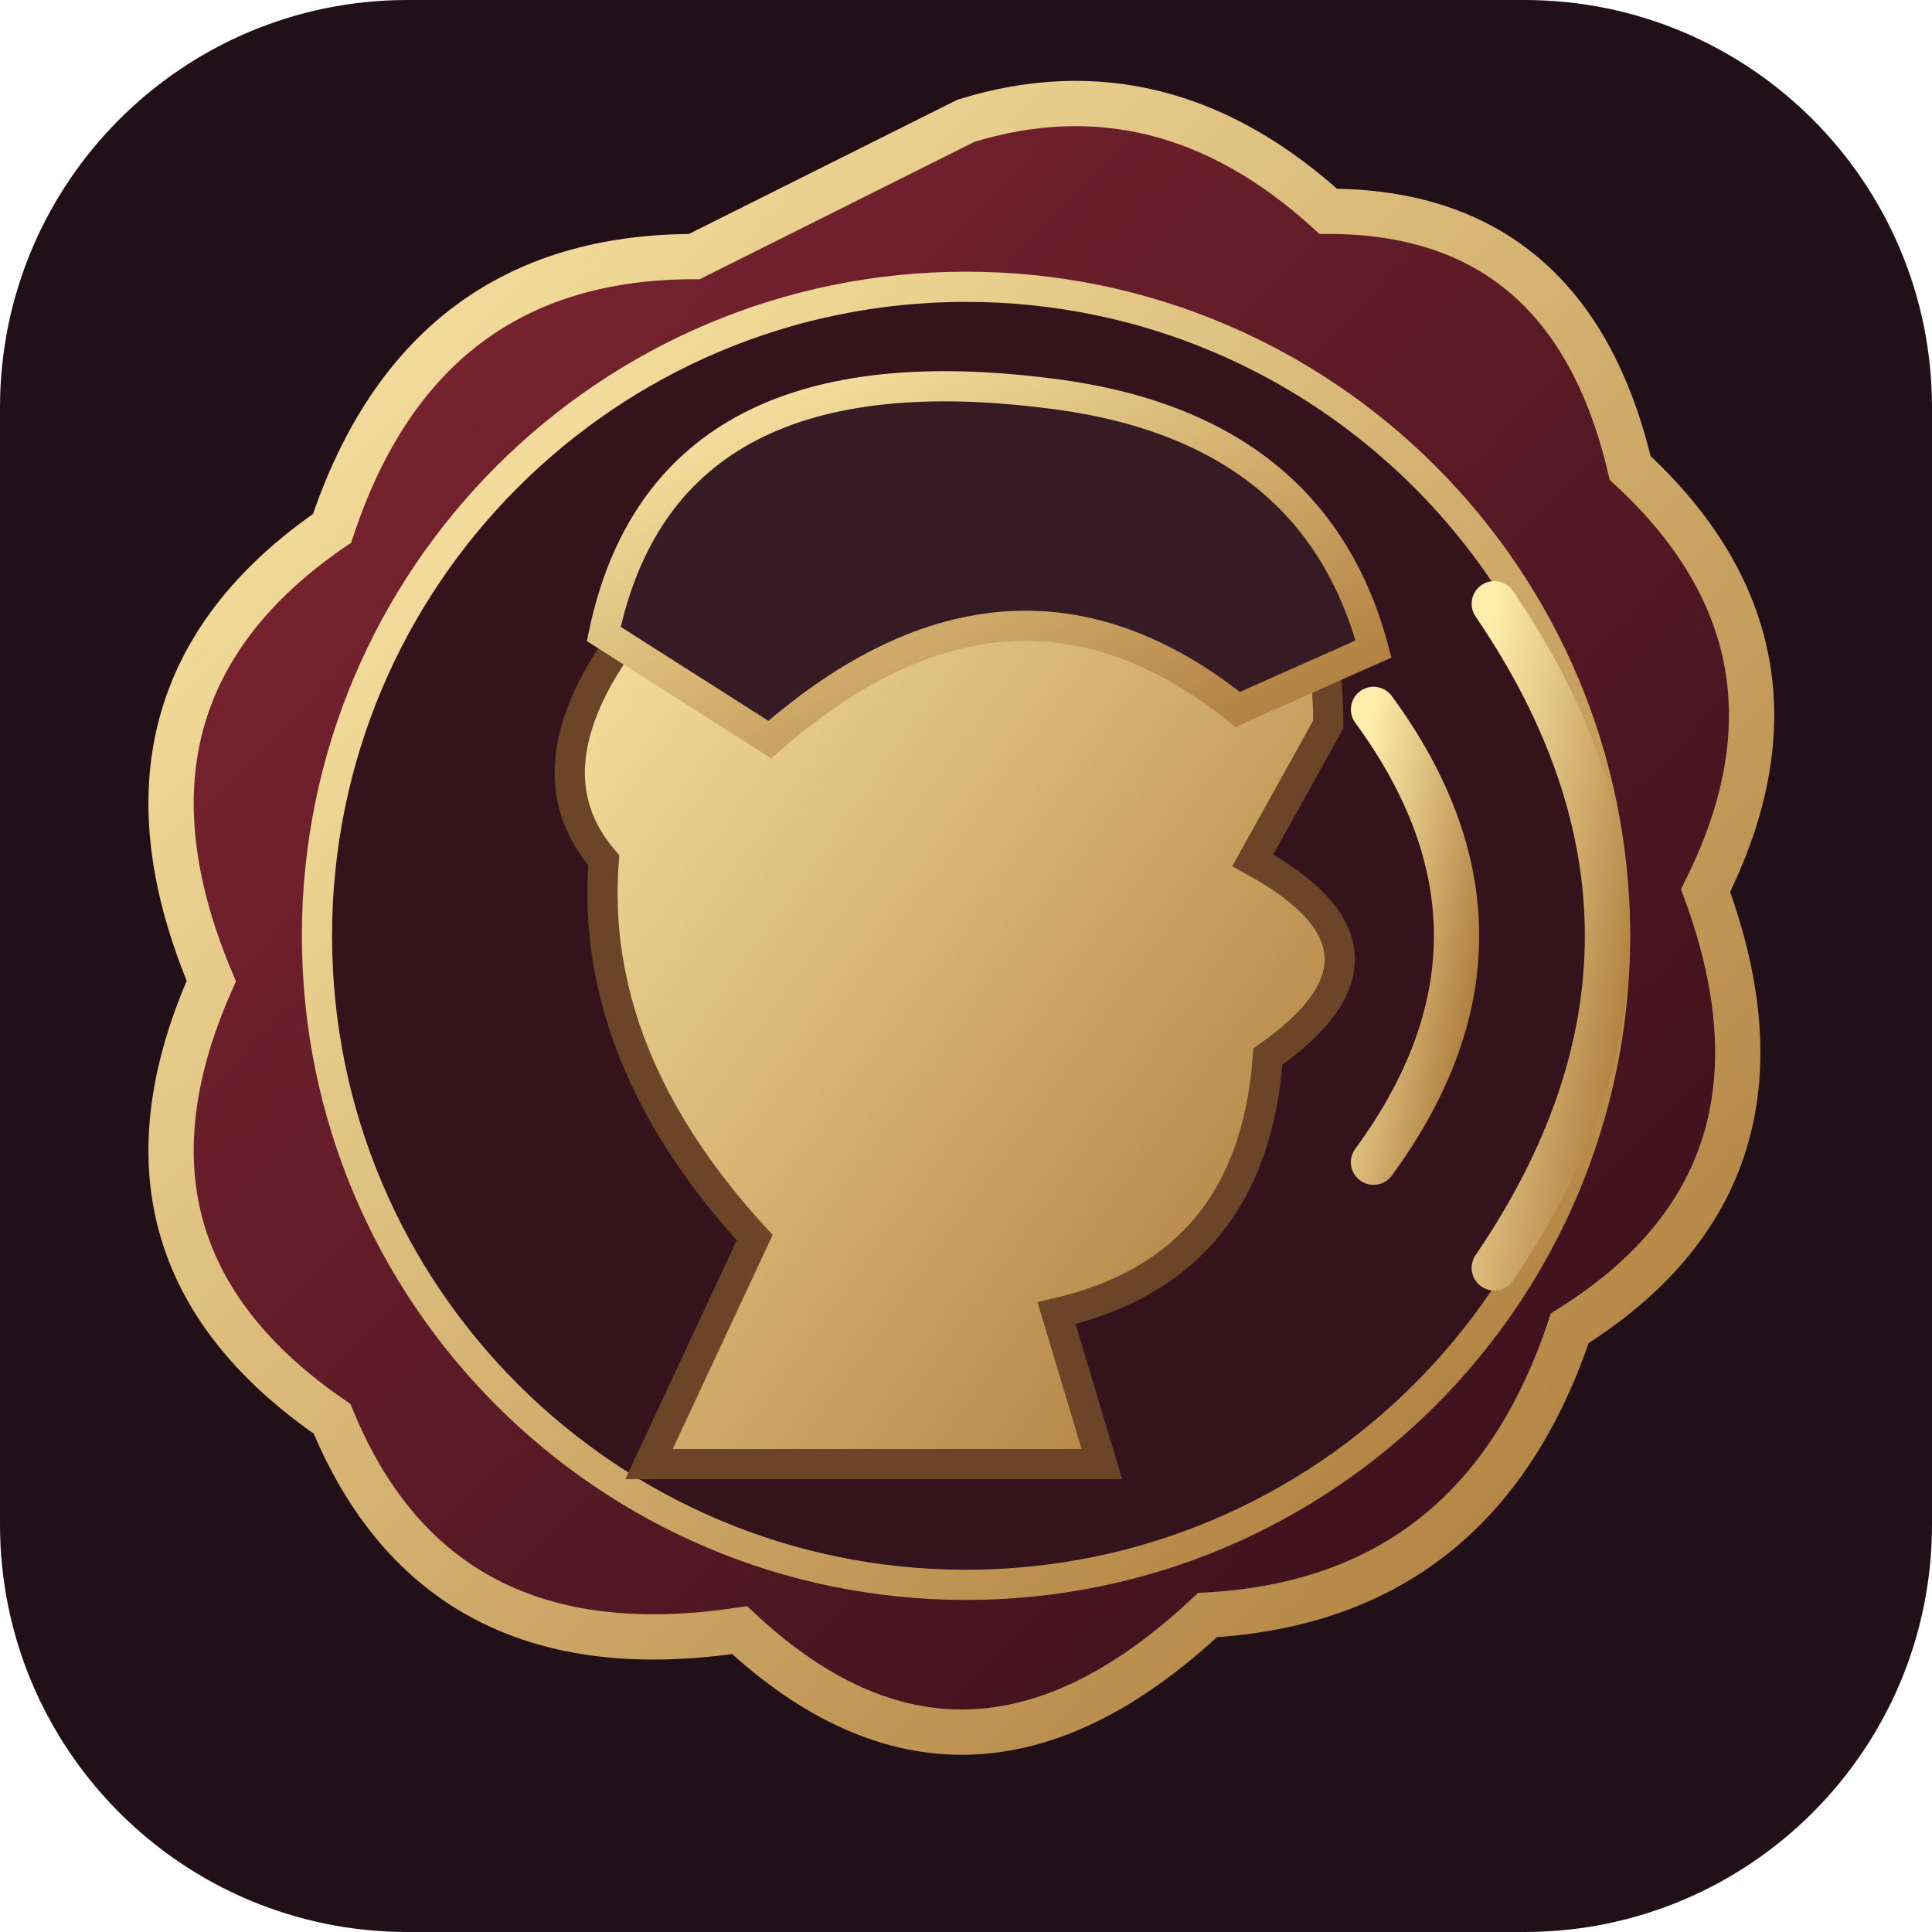
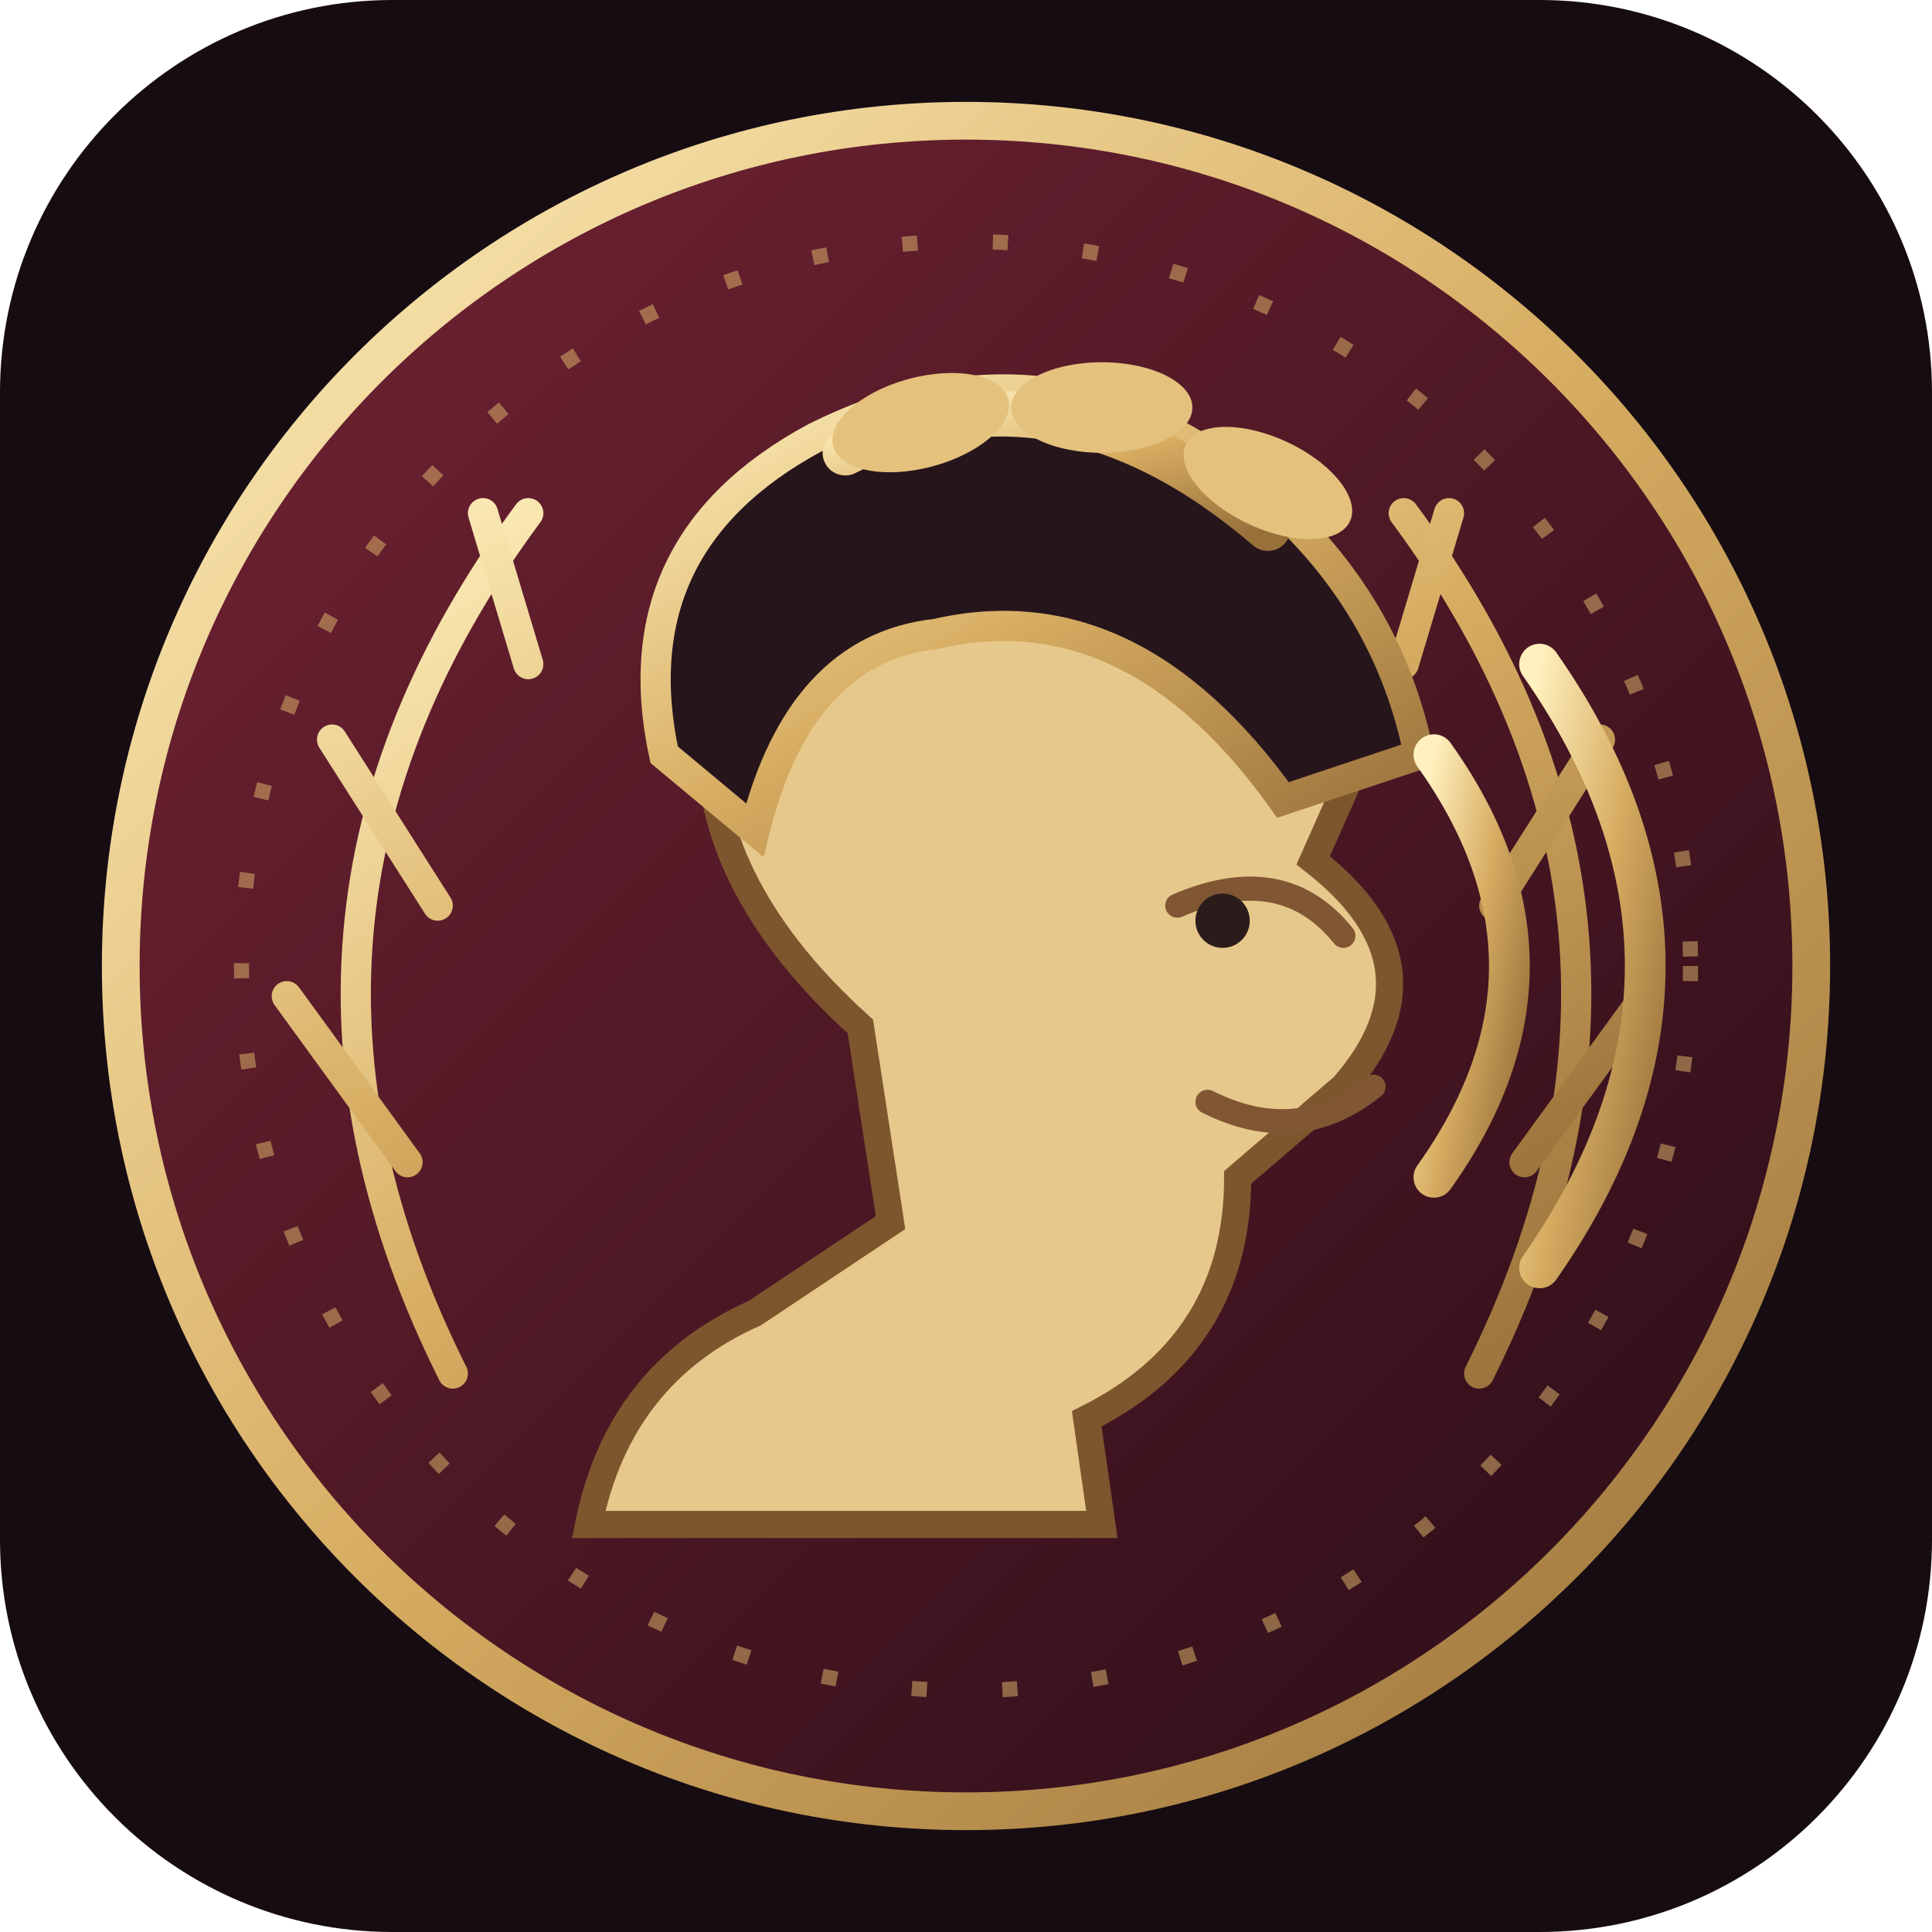
- <svg xmlns="http://www.w3.org/2000/svg" viewBox="0 0 128 128">
+ <svg xmlns="http://www.w3.org/2000/svg" viewBox="0 0 128 128" role="img" aria-labelledby="title">
  <defs>
+     <linearGradient id="g" x1="0" y1="0" x2="1" y2="1">
+       <stop stop-color="#fff0bd" />
+       <stop offset=".5" stop-color="#d7ad62" />
+       <stop offset="1" stop-color="#98703a" />
+     </linearGradient>
    <linearGradient id="w" x1="0" y1="0" x2="1" y2="1">
-       <stop stop-color="#852633" />
-       <stop offset="1" stop-color="#300e19" />
-     </linearGradient>
-     <linearGradient id="g" x1="0" y1="0" x2="1" y2="1">
-       <stop stop-color="#ffedac" />
-       <stop offset="1" stop-color="#a87535" />
+       <stop stop-color="#742333" />
+       <stop offset="1" stop-color="#280d17" />
    </linearGradient>
  </defs>
-   <rect width="128" height="128" rx="27" fill="#211018" />
-   <path d="M64 8 Q77 4 88 14 Q104 14 108 31 Q121 43 113 59 Q120 78 104 88 Q98 106 80 107 Q64 122 49 108 Q29 111 22 94 Q6 83 14 65 Q6 46 22 35 Q28 17 46 17Z" fill="url(#w)" stroke="url(#g)" stroke-width="3" />
-   <circle cx="64" cy="62" r="43" fill="#35131d" stroke="url(#g)" stroke-width="2" />
-   <path d="M44 39 Q50 23 70 27 Q88 30 88 48 L83 57 Q94 63 84 70 Q83 84 70 87 L73 97 H43 L50 82 Q39 70 40 57 Q34 50 44 39Z" fill="url(#g)" stroke="#6c4528" stroke-width="2" />
-   <path d="M40 42 Q44 23 69 26 Q87 28 91 43 L82 47 Q67 35 51 49Z" fill="#371b24" stroke="url(#g)" stroke-width="2" />
-   <g fill="none" stroke="url(#g)" stroke-width="3" stroke-linecap="round">
-     <path d="M91 47 Q102 62 91 77" />
-     <path d="M99 40 Q114 62 99 84" />
+   <rect width="128" height="128" rx="26" fill="#160c12" />
+   <circle cx="64" cy="64" r="56" fill="url(#w)" stroke="url(#g)" stroke-width="2.5" />
+   <circle cx="64" cy="64" r="48" fill="none" stroke="#d5ad68" stroke-opacity=".55" stroke-dasharray="1 5" />
+   <g fill="none" stroke="url(#g)" stroke-width="2" stroke-linecap="round">
+     <path d="M30 91 Q15 61 35 34 M98 91 Q113 61 93 34" />
+     <path d="M27 77 L19 66 M29 60 L22 49 M35 44 L32 34 M101 77 L109 66 M99 60 L106 49 M93 44 L96 34" />
+   </g>
+   <path d="M48 38 Q56 26 72 30 Q88 33 91 48 L87 57 Q96 64 89 72 L82 78 Q82 89 72 94 L73 101 H39 Q41 91 50 87 L59 81 L57 68 Q47 59 47 49 Q40 44 48 38Z" fill="#e7c88c" stroke="#7d562e" stroke-width="1.8" />
+   <path d="M44 50 Q41 36 54 29 Q70 21 84 33 Q92 40 94 50 L85 53 Q75 39 62 42 Q53 43 50 55Z" fill="#27151c" stroke="url(#g)" stroke-width="2" />
+   <path d="M56 30 Q70 23 84 35" fill="none" stroke="url(#g)" stroke-width="3" stroke-linecap="round" />
+   <g fill="#e4c17d">
+     <ellipse cx="61" cy="28" rx="6" ry="3" transform="rotate(-15 61 28)" />
+     <ellipse cx="73" cy="27" rx="6" ry="3" />
+     <ellipse cx="84" cy="32" rx="6" ry="3" transform="rotate(25 84 32)" />
+   </g>
+   <path d="M78 60 Q85 57 89 62 M80 73 Q86 76 91 72" fill="none" stroke="#805633" stroke-width="1.6" stroke-linecap="round" />
+   <circle cx="81" cy="61" r="1.8" fill="#2b1b1b" />
+   <g fill="none" stroke="url(#g)" stroke-width="2.7" stroke-linecap="round">
+     <path d="M95 50 Q105 64 95 78" />
+     <path d="M102 44 Q116 64 102 84" />
  </g>
</svg>
